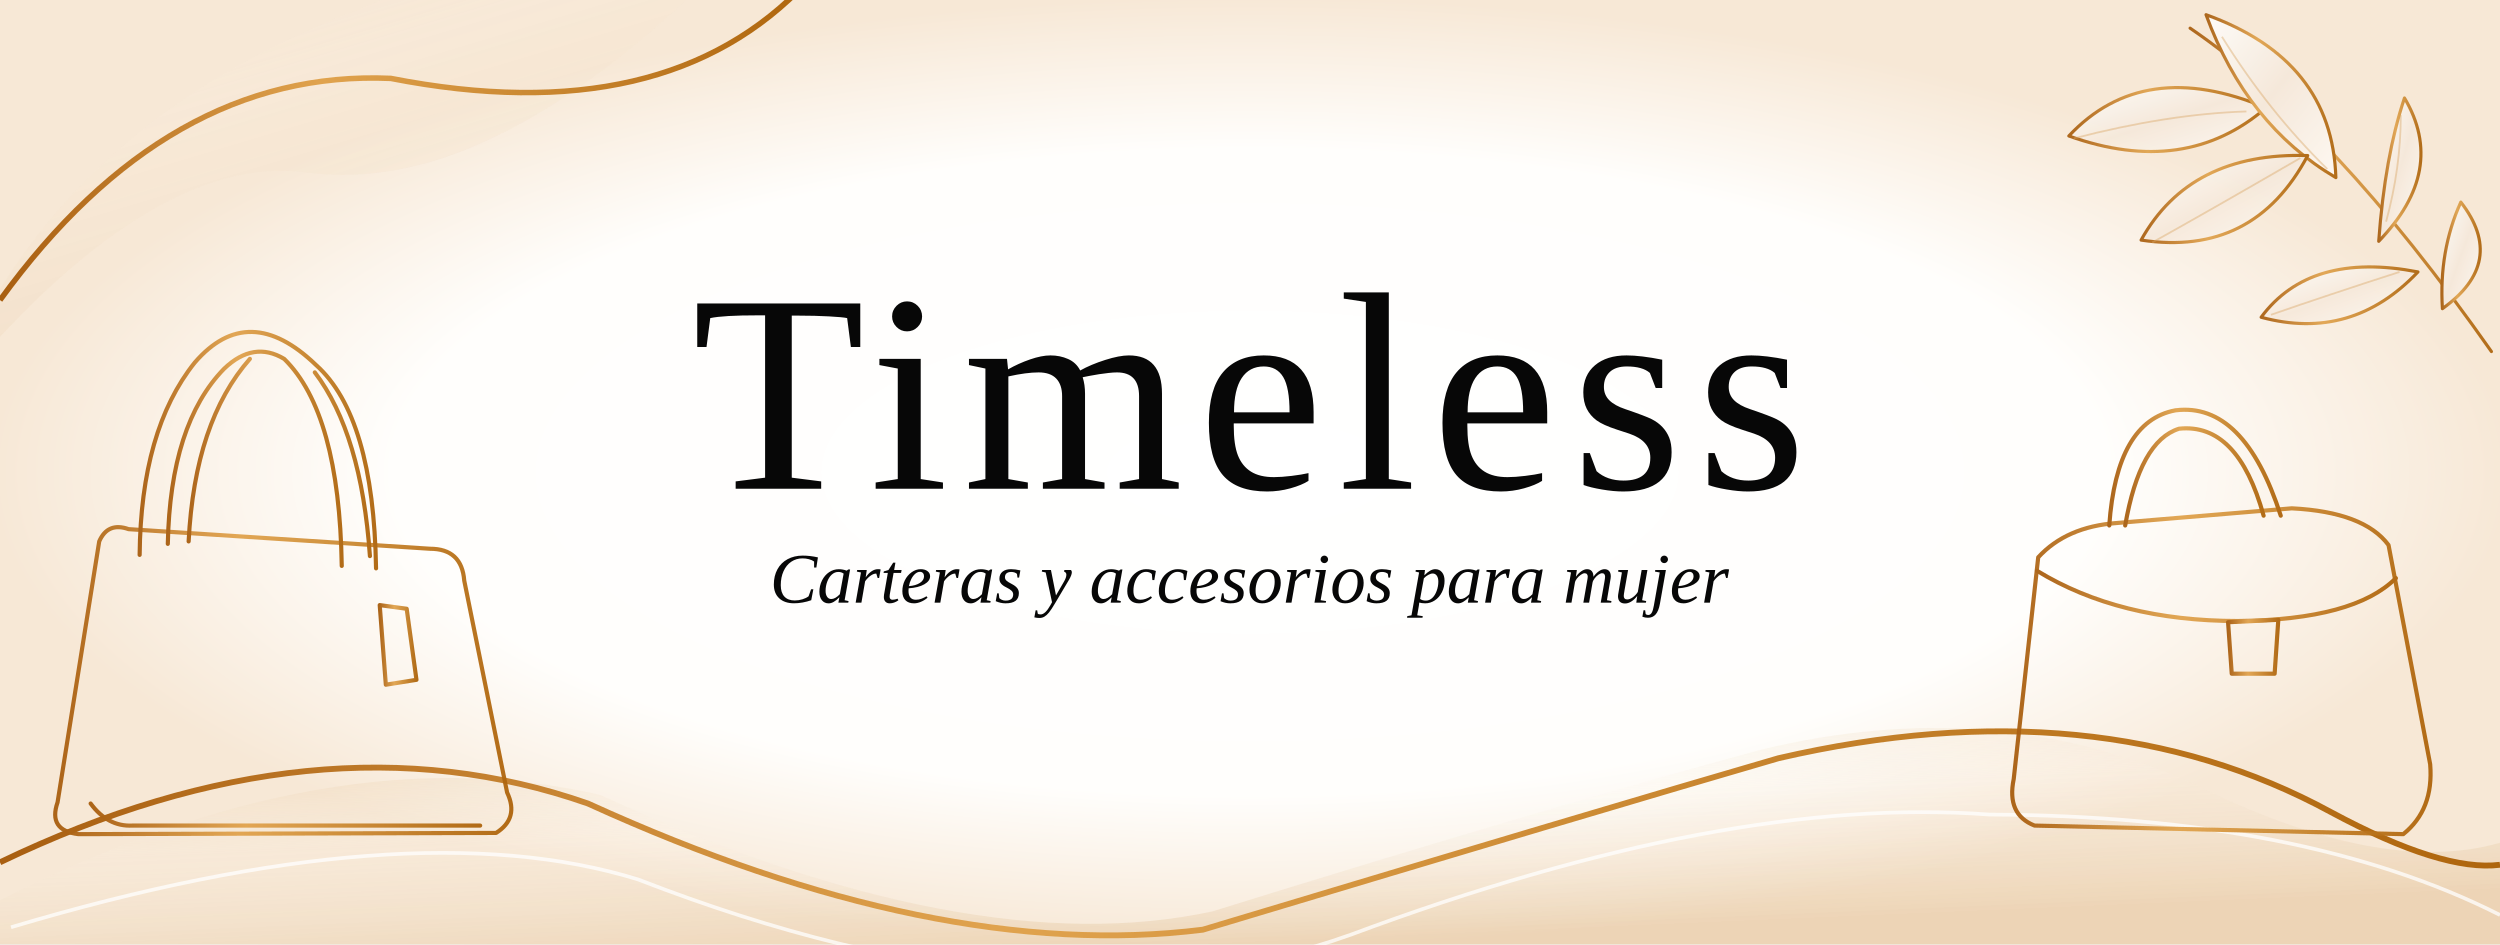
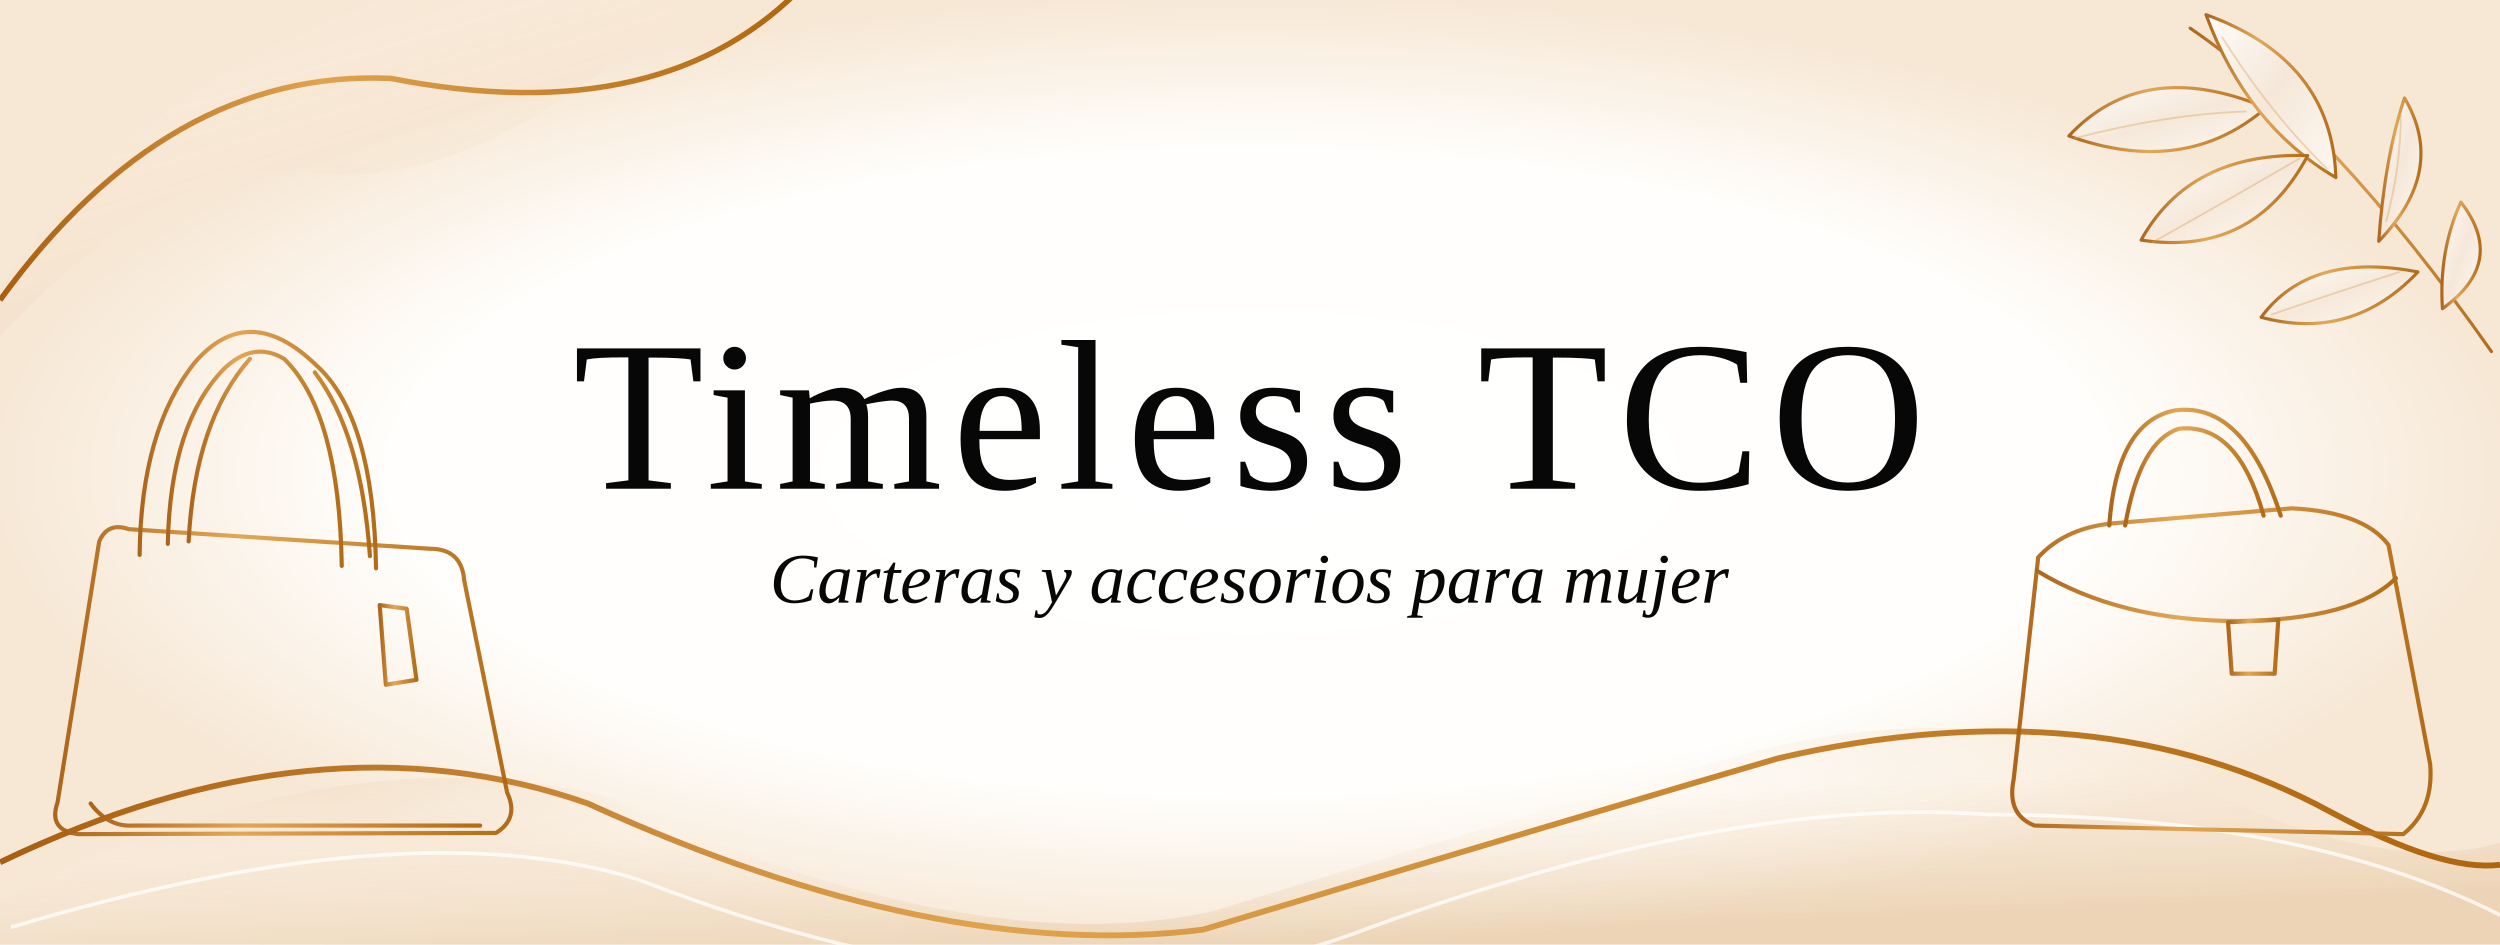
<svg xmlns="http://www.w3.org/2000/svg" viewBox="0 0 2041 771" role="img" aria-labelledby="title desc">
  <defs>
    <radialGradient id="ivory">
      <stop offset="0" stop-color="#ffffff" />
      <stop offset=".68" stop-color="#fffefc" />
      <stop offset="1" stop-color="#f7e8d6" />
    </radialGradient>
    <linearGradient id="ribbon" x1="0" x2=".5" y1="0" y2="1">
      <stop stop-color="#d8aa6b" stop-opacity=".42" />
      <stop offset=".5" stop-color="#fbf4e9" stop-opacity=".1" />
      <stop offset="1" stop-color="#c88e44" stop-opacity=".22" />
    </linearGradient>
    <linearGradient id="gold" x1="0" x2="1">
      <stop stop-color="#a85e10" />
      <stop offset=".4" stop-color="#e0a34e" />
      <stop offset="1" stop-color="#ae650d" />
    </linearGradient>
    <linearGradient id="pale" x1="0" y1="0" x2="1" y2="1">
      <stop stop-color="#fffdfb" />
      <stop offset=".5" stop-color="#f5e9db" />
      <stop offset="1" stop-color="#fff9f3" />
    </linearGradient>
  </defs>
  <rect width="2041" height="771" fill="url(#ivory)" />
  <path d="M0 236 Q95 82 297 6 Q428 -47 510 -120 L660 -104 Q428 164 252 141 Q140 125 0 275Z" fill="url(#ribbon)" opacity=".65" />
  <path d="M0 245 Q137 56 319 64 Q544 108 659 -15" fill="none" stroke="url(#gold)" stroke-width="4.5" />
  <path d="M0 735 Q270 598 490 649 Q792 787 990 744 Q1260 660 1438 612 Q1628 566 1791 640 Q1944 716 2041 688 L2041 771H0Z" fill="url(#ribbon)" />
  <path d="M0 704 Q260 579 480 656 Q765 786 982 759 Q1311 660 1452 619 Q1712 559 1903 663 Q1994 712 2041 706" fill="none" stroke="url(#gold)" stroke-width="4.8" />
  <path d="M9 757 Q334 660 521 718 Q861 850 1103 763 Q1409 649 1624 665 Q1881 666 2041 747" fill="none" stroke="#fff" stroke-width="3" opacity=".75" />
  <g fill="none" stroke="url(#gold)" stroke-width="3.4" stroke-linejoin="round" stroke-linecap="round" opacity=".95">
    <path d="M81 442 Q88 426 105 432 L351 448 Q377 448 379 474 L414 647 Q424 668 405 680 L64 681 Q39 678 47 655Z" />
    <path d="M114 453 Q115 351 159 296 Q203 245 258 298 Q305 340 307 464" />
    <path d="M137 444 Q139 346 183 301 Q207 278 232 293 Q277 337 279 462" />
    <path d="M154 442 Q159 344 204 293 M302 454 Q295 354 257 304" />
    <path d="M310 494 L332 497 340 555 315 559Z" />
    <path d="M74 656 Q88 675 108 674 L392 674" />
    <path d="M1664 455 Q1687 430 1728 427 L1871 415 Q1930 418 1950 445 L1984 624 Q1987 661 1962 681 L1661 674 Q1638 665 1644 636Z" />
    <path d="M1722 429 Q1728 344 1776 335 Q1832 328 1862 421" />
    <path d="M1735 429 Q1747 360 1779 350 Q1827 345 1848 421" />
    <path d="M1663 466 Q1730 507 1827 507 Q1922 506 1956 472" />
    <path d="M1819 508 L1860 506 1857 550 1822 550Z" />
  </g>
  <g fill="url(#pale)" stroke="url(#gold)" stroke-width="2.6" stroke-linejoin="round" stroke-linecap="round" opacity=".93">
    <path d="M1788 23 Q1904 102 2034 287" fill="none" />
    <path d="M1850 88 Q1750 46 1689 111 Q1784 145 1850 88Z" />
    <path d="M1907 145 Q1904 49 1801 12 Q1834 102 1907 145Z" />
    <path d="M1942 197 Q1947 128 1963 80 Q1998 139 1942 197Z" />
    <path d="M1884 127 Q1788 124 1748 196 Q1840 210 1884 127Z" />
    <path d="M1994 252 Q1991 205 2009 165 Q2047 214 1994 252Z" />
    <path d="M1974 222 Q1886 205 1846 259 Q1920 279 1974 222Z" />
  </g>
  <g fill="none" stroke="#d8a563" opacity=".42" stroke-width="1.5">
    <path d="M1693 113 Q1770 93 1834 91 M1814 30 Q1852 91 1900 138 M1960 94 Q1960 137 1948 181 M1757 198 Q1802 173 1878 129 M1854 257 Q1900 241 1959 222" />
  </g>
  <g fill="#070707" text-anchor="middle">
-     <text x="1020" y="399" font-family="Georgia,'Times New Roman',serif" font-size="231" font-weight="500" letter-spacing="12">Timeless</text>
+     <text x="1020" y="399" font-family="Georgia,'Times New Roman',serif" font-size="175" font-weight="500" letter-spacing="8">Timeless TCO</text>
    <text x="1020" y="492" font-family="Georgia,'Times New Roman',serif" font-size="58" font-style="italic">Carteras y accesorios para mujer</text>
  </g>
  <g fill="none" stroke="url(#gold)" stroke-width="3" stroke-linecap="round">
    <path d="M473 464H609" />
    <path d="M1430 464H1570" />
  </g>
</svg>
